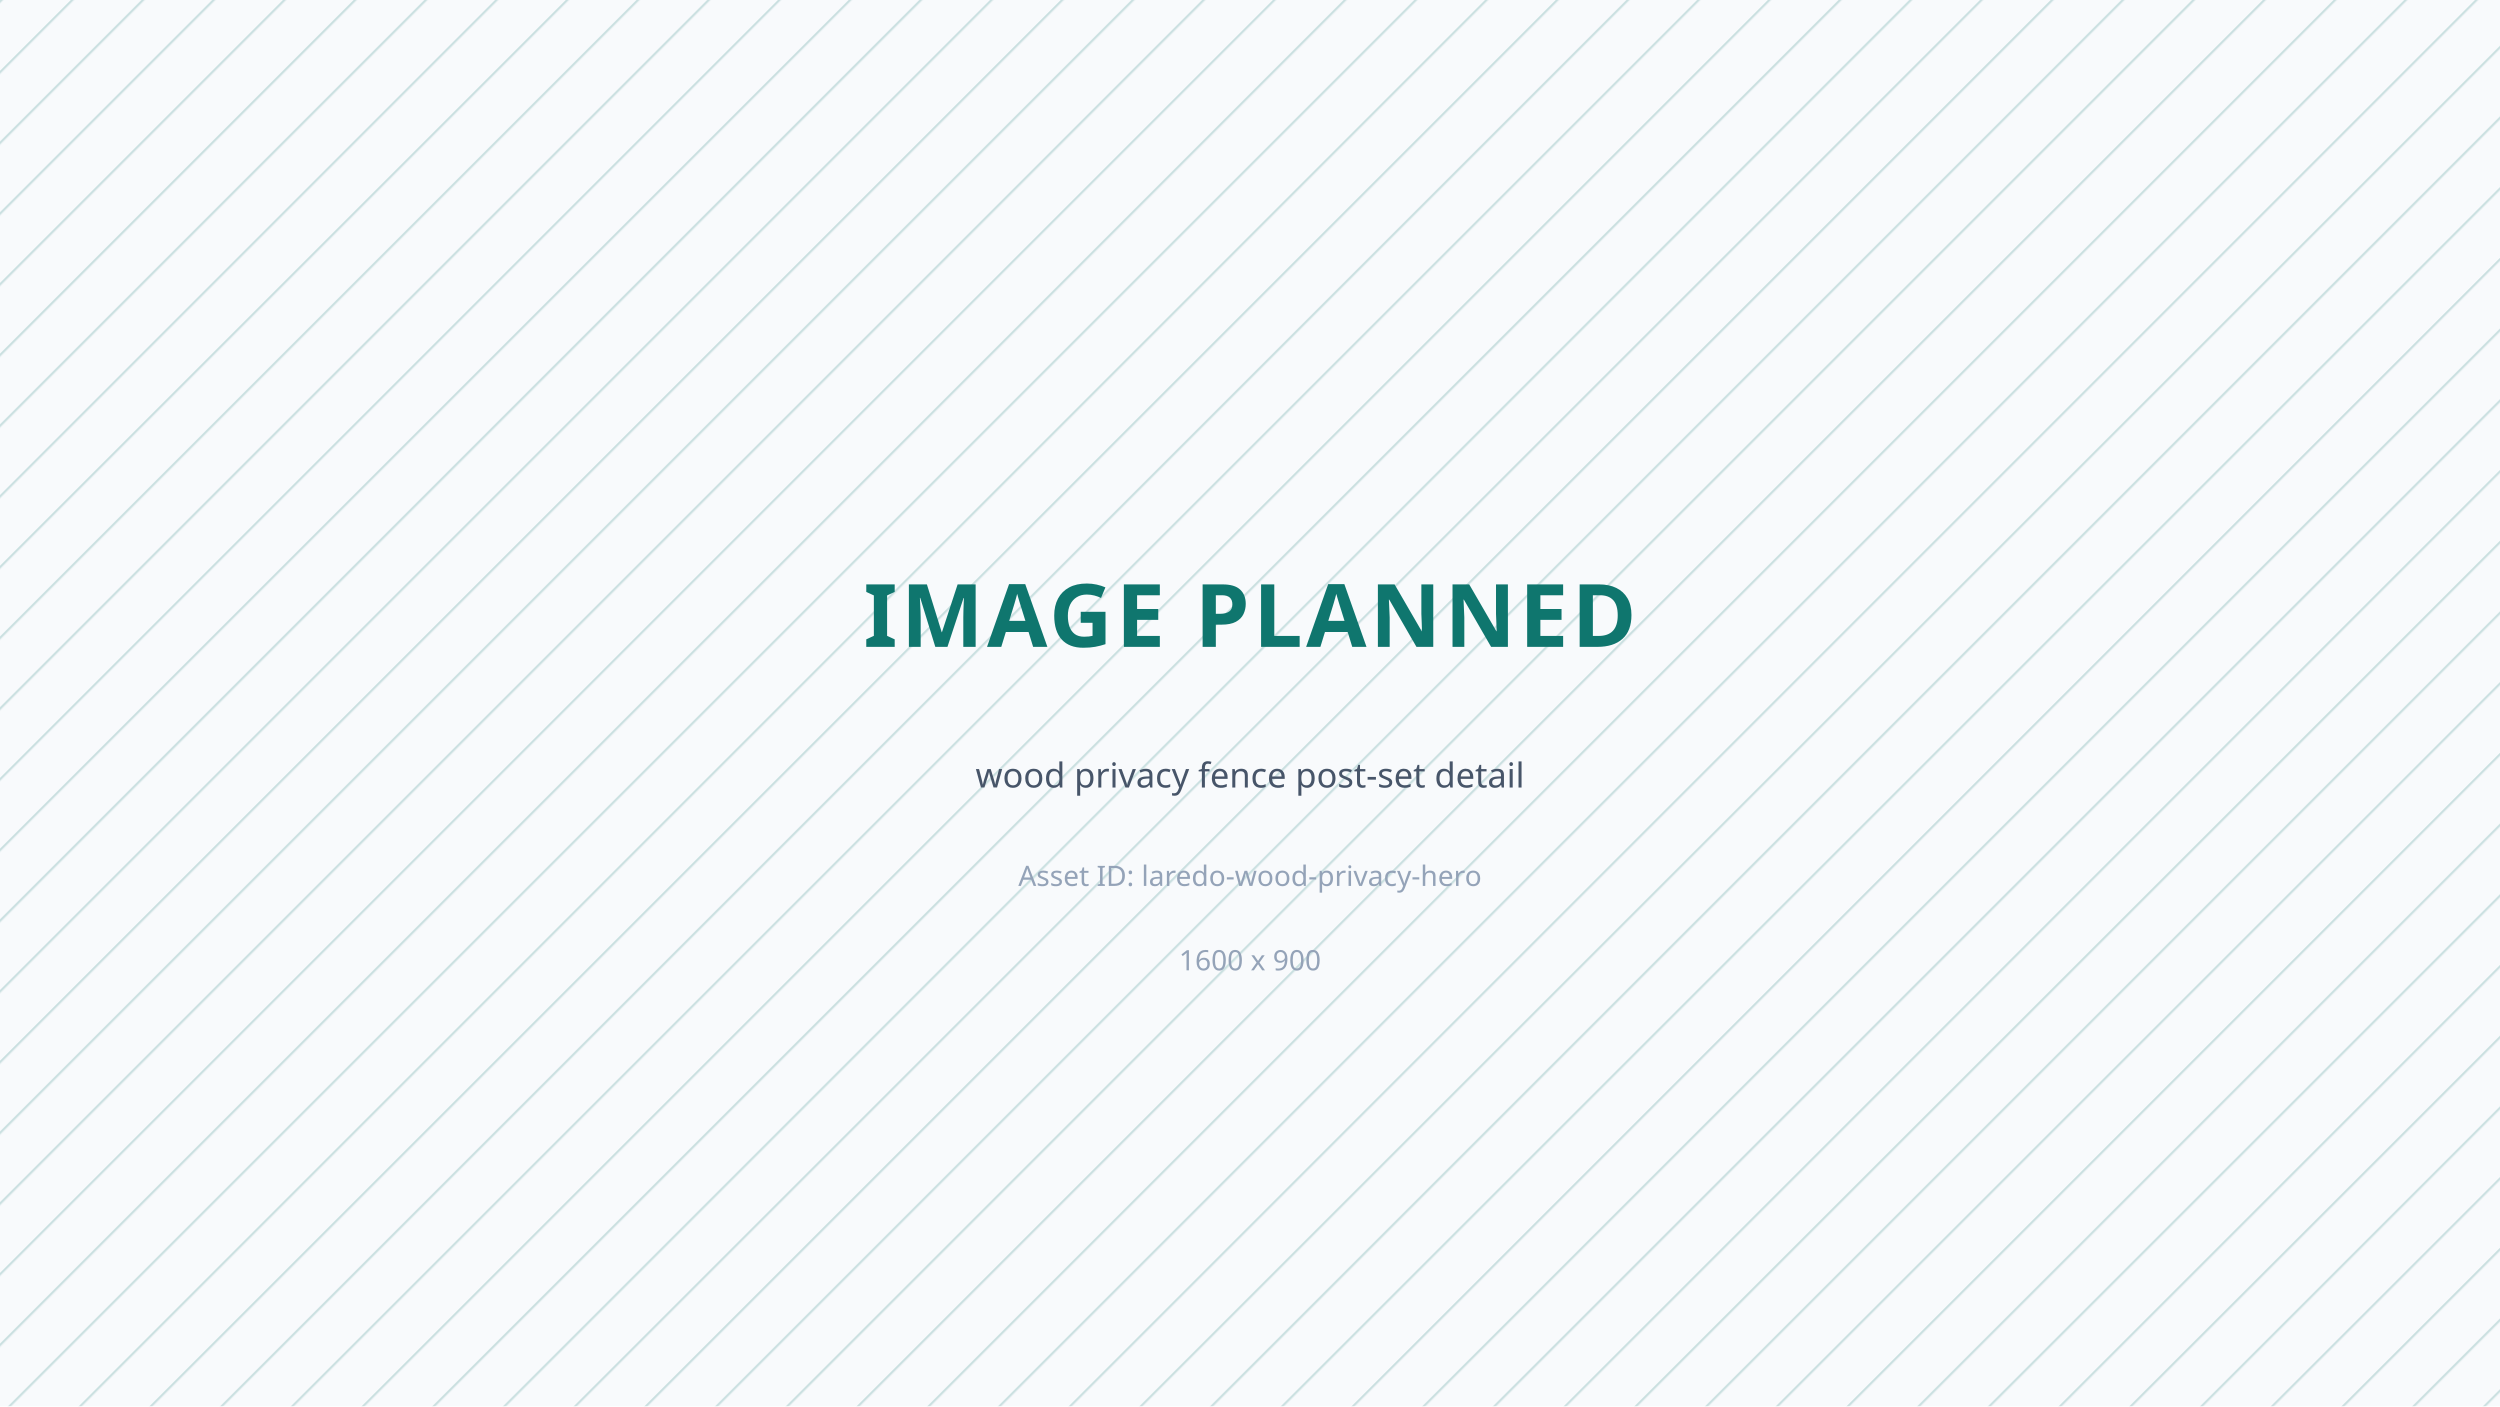
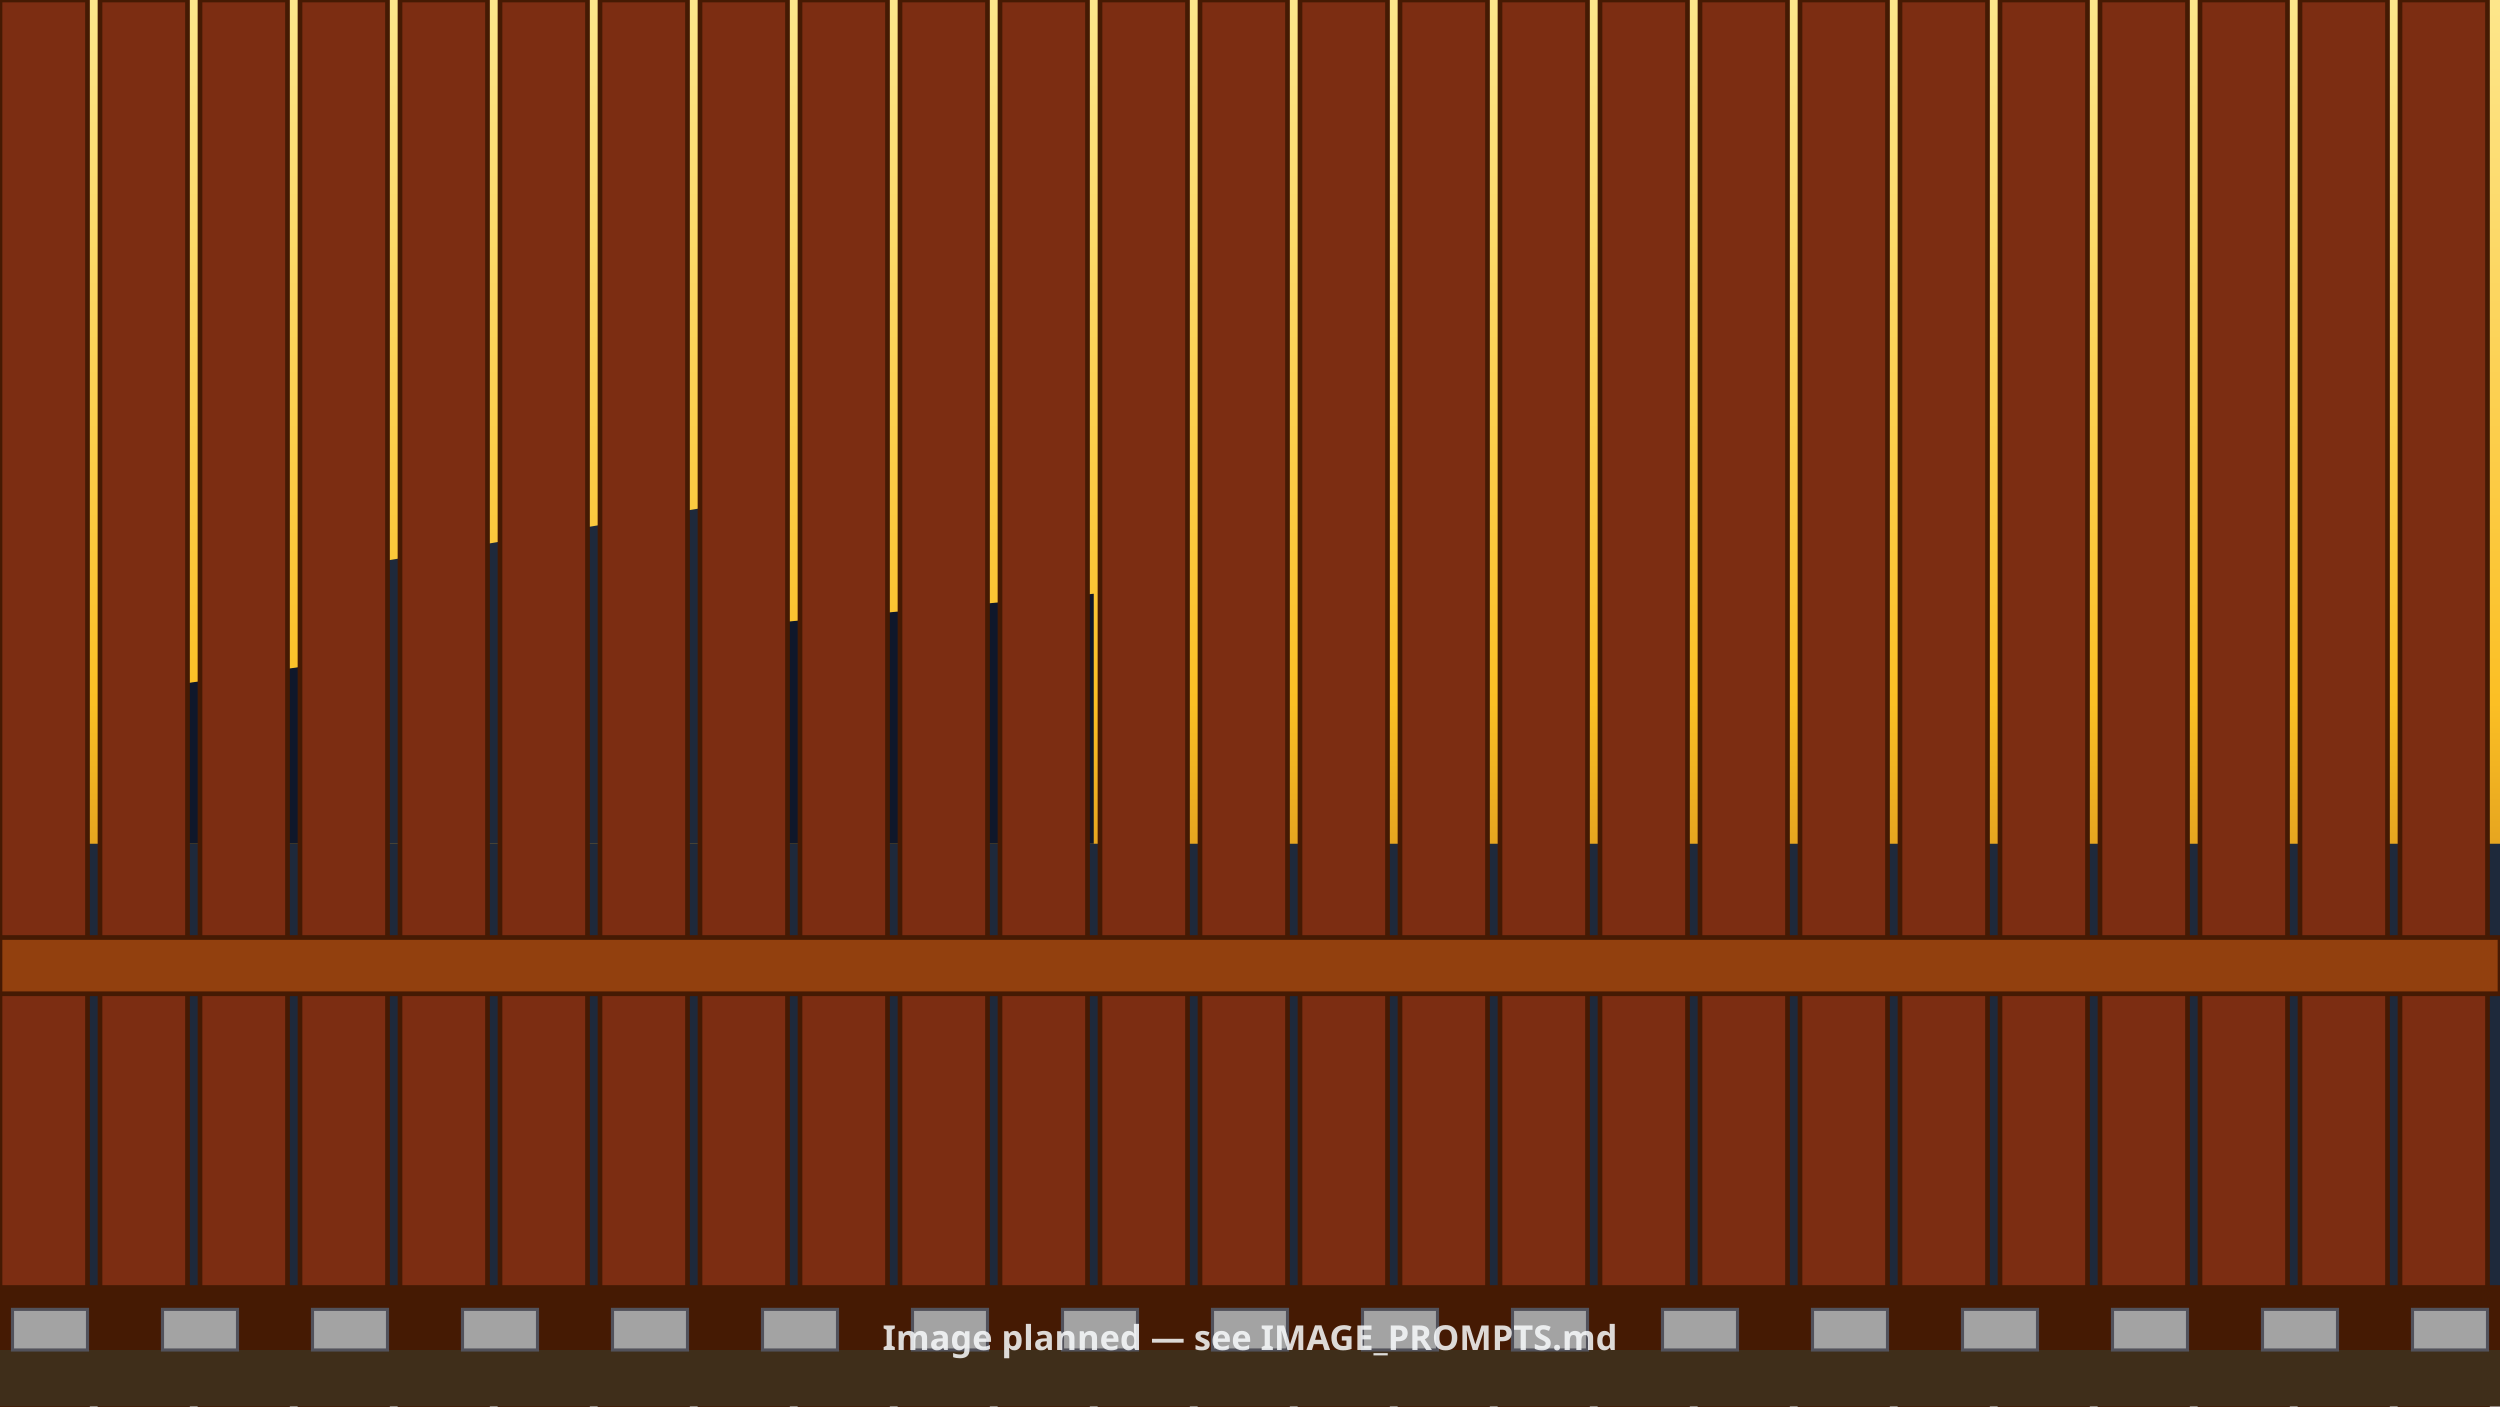
- <svg xmlns="http://www.w3.org/2000/svg" viewBox="0 0 1600 900" width="1600" height="900" role="img" aria-label="Image placeholder: wood privacy fence post-set detail">
+ <svg xmlns="http://www.w3.org/2000/svg" viewBox="0 0 1600 900" width="1600" height="900" role="img" aria-label="Wood privacy fence — cedar pickets, set in concrete on alkaline clay soil, evening sun">
  <defs>
-     <pattern id="hatch" patternUnits="userSpaceOnUse" width="32" height="32" patternTransform="rotate(45)">
-       <line x1="0" y1="0" x2="0" y2="32" stroke="#0f766e" stroke-width="3" opacity="0.18" />
-     </pattern>
+     <linearGradient id="sky-w" x1="0" y1="0" x2="0" y2="1">
+       <stop offset="0" stop-color="#fde68a" />
+       <stop offset="0.5" stop-color="#fbbf24" />
+       <stop offset="1" stop-color="#92400e" />
+     </linearGradient>
  </defs>
-   <rect width="100%" height="100%" fill="#f8fafc" />
-   <rect width="100%" height="100%" fill="url(#hatch)" />
-   <g font-family="system-ui, sans-serif" fill="#0f766e">
-     <text x="50%" y="46%" text-anchor="middle" font-size="56" font-weight="900" letter-spacing="0.04em">IMAGE PLANNED</text>
-     <text x="50%" y="56%" text-anchor="middle" font-size="22" fill="#475569">wood privacy fence post-set detail</text>
-     <text x="50%" y="63%" text-anchor="middle" font-size="18" fill="#94a3b8">Asset ID: laredo-wood-privacy-hero</text>
-     <text x="50%" y="69%" text-anchor="middle" font-size="18" fill="#94a3b8">1600 x 900</text>
+   <rect width="100%" height="100%" fill="url(#sky-w)" />
+   <rect x="0" y="540" width="1600" height="360" fill="#1e293b" />
+   <polygon points="100,540 100,440 240,420 240,540" fill="#0f172a" />
+   <polygon points="240,540 240,360 480,320 480,540" fill="#1e293b" />
+   <polygon points="480,540 480,400 700,380 700,540" fill="#0f172a" />
+   <g fill="#7c2d12" stroke="#451a03" stroke-width="3">
+     <rect x="0" y="0" width="56" height="900" />
+     <rect x="64" y="0" width="56" height="900" />
+     <rect x="128" y="0" width="56" height="900" />
+     <rect x="192" y="0" width="56" height="900" />
+     <rect x="256" y="0" width="56" height="900" />
+     <rect x="320" y="0" width="56" height="900" />
+     <rect x="384" y="0" width="56" height="900" />
+     <rect x="448" y="0" width="56" height="900" />
+     <rect x="512" y="0" width="56" height="900" />
+     <rect x="576" y="0" width="56" height="900" />
+     <rect x="640" y="0" width="56" height="900" />
+     <rect x="704" y="0" width="56" height="900" />
+     <rect x="768" y="0" width="56" height="900" />
+     <rect x="832" y="0" width="56" height="900" />
+     <rect x="896" y="0" width="56" height="900" />
+     <rect x="960" y="0" width="56" height="900" />
+     <rect x="1024" y="0" width="56" height="900" />
+     <rect x="1088" y="0" width="56" height="900" />
+     <rect x="1152" y="0" width="56" height="900" />
+     <rect x="1216" y="0" width="56" height="900" />
+     <rect x="1280" y="0" width="56" height="900" />
+     <rect x="1344" y="0" width="56" height="900" />
+     <rect x="1408" y="0" width="56" height="900" />
+     <rect x="1472" y="0" width="56" height="900" />
+     <rect x="1536" y="0" width="56" height="900" />
+     <rect x="0" y="600" width="1600" height="36" fill="#92400e" />
+     <rect x="0" y="824" width="1600" height="40" fill="#451a03" />
  </g>
-   <rect x="4" y="4" width="calc(100% - 8px)" height="calc(100% - 8px)" fill="none" stroke="#0f766e" stroke-width="2" stroke-dasharray="6 6" opacity="0.3" />
+   <rect x="0" y="864" width="1600" height="36" fill="#3f2e1a" />
+   <g fill="#a3a3a3" stroke="#52525b" stroke-width="2">
+     <rect x="8" y="838" width="48" height="26" />
+     <rect x="104" y="838" width="48" height="26" />
+     <rect x="200" y="838" width="48" height="26" />
+     <rect x="296" y="838" width="48" height="26" />
+     <rect x="392" y="838" width="48" height="26" />
+     <rect x="488" y="838" width="48" height="26" />
+     <rect x="584" y="838" width="48" height="26" />
+     <rect x="680" y="838" width="48" height="26" />
+     <rect x="776" y="838" width="48" height="26" />
+     <rect x="872" y="838" width="48" height="26" />
+     <rect x="968" y="838" width="48" height="26" />
+     <rect x="1064" y="838" width="48" height="26" />
+     <rect x="1160" y="838" width="48" height="26" />
+     <rect x="1256" y="838" width="48" height="26" />
+     <rect x="1352" y="838" width="48" height="26" />
+     <rect x="1448" y="838" width="48" height="26" />
+     <rect x="1544" y="838" width="48" height="26" />
+   </g>
+   <text x="50%" y="96%" text-anchor="middle" font-family="system-ui, sans-serif" font-size="22" fill="#f8fafc" opacity="0.85" font-weight="700">Image planned — see IMAGE_PROMPTS.md</text>
</svg>
